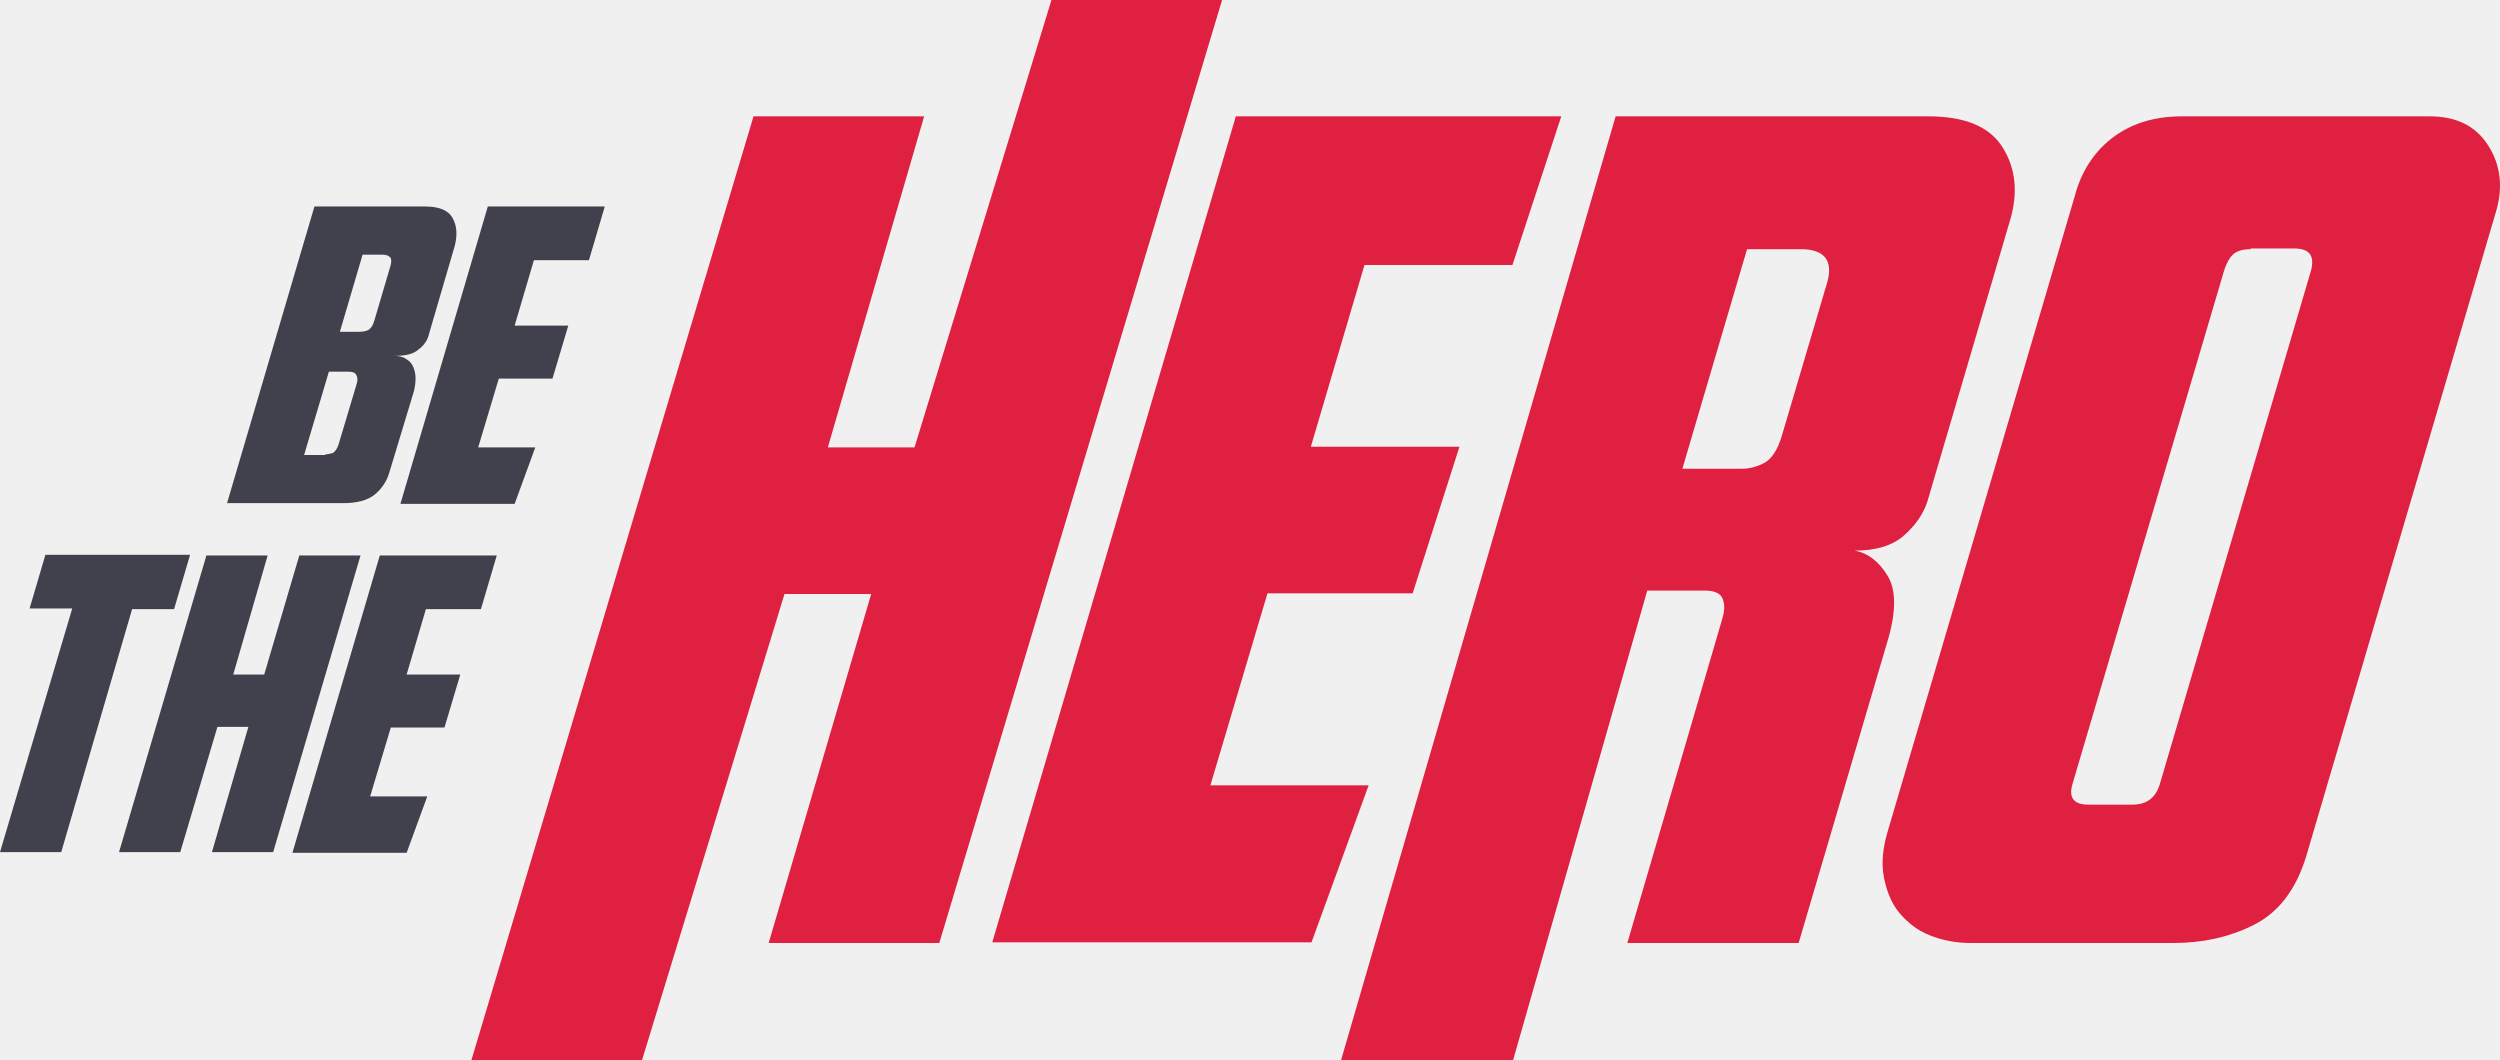
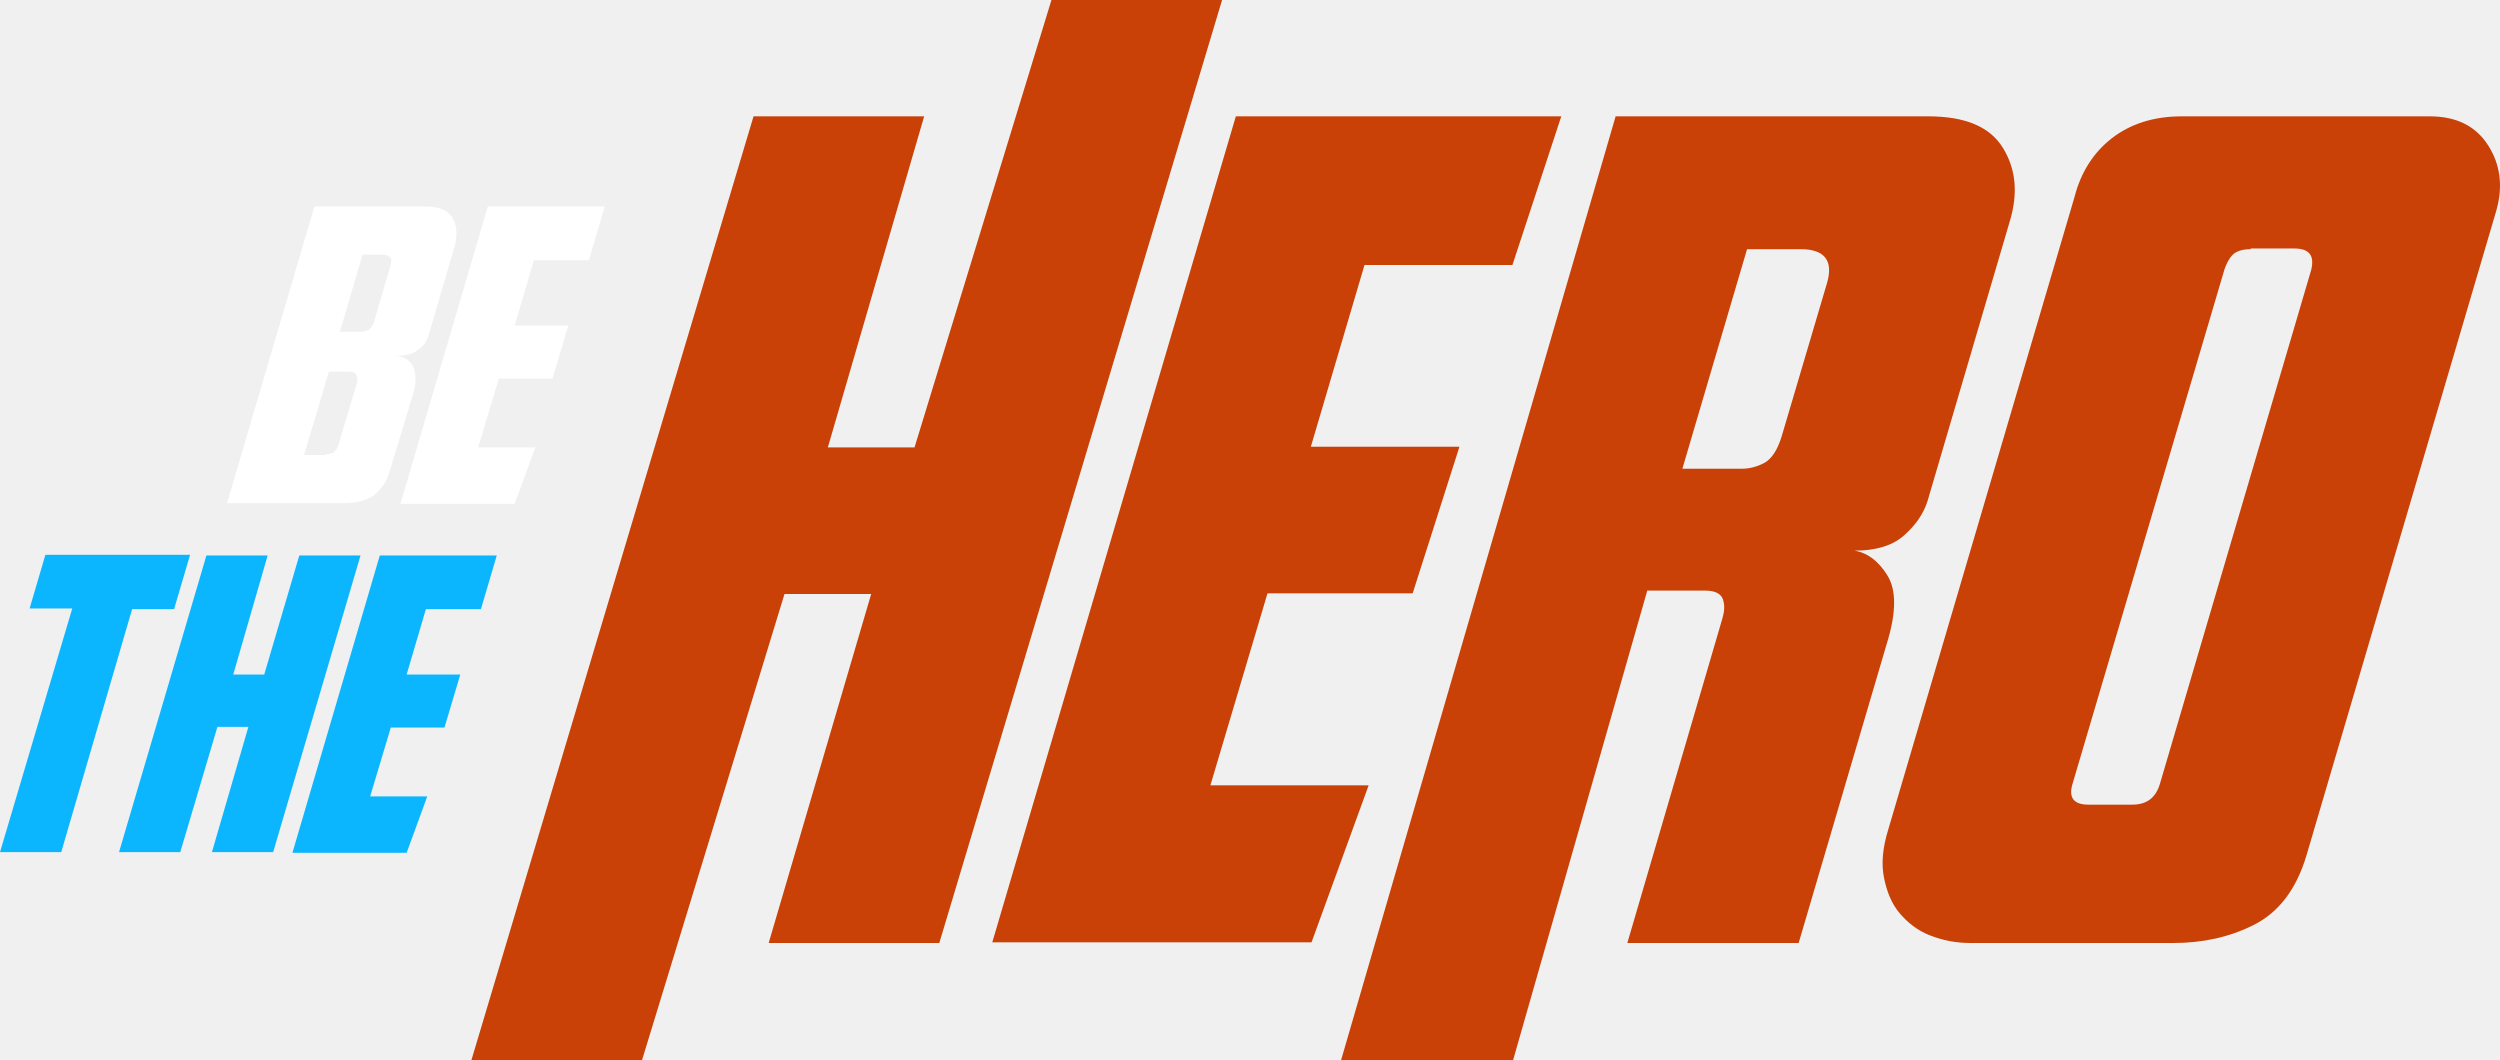
<svg xmlns="http://www.w3.org/2000/svg" width="250" height="106" viewBox="0 0 250 106" fill="none">
-   <path d="M93.93 94.299H76.867L87.118 59.401H78.449L64.207 106H47.144L75.353 11.633H92.416L82.784 44.74H91.453L105.145 0H122.208L93.93 94.299Z" fill="#E02041" />
-   <path d="M123.584 11.633H156.128L151.243 26.5H136.45L131.084 44.671H145.945L141.267 59.333H126.749L121.038 78.536H136.863L131.152 94.23H99.228L123.584 11.633Z" fill="#E02041" />
-   <path d="M151.312 106H134.111L161.563 11.633H192.8C196.515 11.633 198.992 12.665 200.299 14.799C201.607 16.933 201.813 19.342 200.988 22.095L192.731 50.178C192.318 51.417 191.561 52.518 190.392 53.551C189.222 54.583 187.571 55.065 185.438 55.065C186.745 55.271 187.846 56.097 188.741 57.543C189.635 58.988 189.635 61.191 188.741 64.151L179.865 94.299H162.733L172.228 61.879C172.434 61.191 172.503 60.571 172.297 59.952C172.09 59.333 171.471 59.057 170.439 59.057H164.728L151.312 106ZM174.154 46.874C174.98 46.874 175.737 46.667 176.494 46.255C177.182 45.842 177.732 45.016 178.145 43.708L182.686 28.358C183.374 26.087 182.479 24.917 180.071 24.917H174.705L168.237 46.874H174.154Z" fill="#E02041" />
-   <path d="M242.957 11.633C245.641 11.633 247.567 12.596 248.806 14.523C250.044 16.451 250.319 18.653 249.631 21.062L230.642 85.557C229.61 88.999 227.821 91.27 225.344 92.509C222.867 93.748 220.184 94.299 217.363 94.299H196.997C195.552 94.299 194.245 94.023 193.006 93.542C191.768 93.06 190.805 92.303 189.979 91.339C189.153 90.375 188.672 89.136 188.397 87.76C188.121 86.383 188.259 84.8 188.809 83.01L207.455 19.686C208.074 17.277 209.313 15.28 211.17 13.835C213.028 12.39 215.367 11.633 218.188 11.633H242.957ZM225.069 24.917C224.243 24.917 223.624 25.123 223.28 25.468C222.867 25.881 222.661 26.362 222.454 26.913L207.249 78.399C206.836 79.775 207.386 80.464 208.831 80.464H213.235C214.679 80.464 215.574 79.775 215.987 78.399L231.123 26.982C231.467 25.536 230.917 24.848 229.403 24.848H225.069V24.917Z" fill="#E02041" />
-   <path d="M31.443 20.649H42.52C43.965 20.649 44.86 21.062 45.272 21.82C45.685 22.577 45.754 23.471 45.479 24.573L42.864 33.521C42.727 34.071 42.383 34.553 41.832 34.966C41.282 35.448 40.456 35.586 39.424 35.586C39.975 35.586 40.387 35.723 40.663 35.93C41.007 36.136 41.213 36.412 41.351 36.756C41.488 37.1 41.557 37.444 41.557 37.857C41.557 38.27 41.488 38.683 41.419 39.027L38.943 47.218C38.667 48.182 38.117 48.939 37.429 49.49C36.741 50.04 35.64 50.316 34.333 50.316H22.705L31.443 20.649ZM32.544 45.429C32.819 45.429 33.094 45.36 33.301 45.291C33.507 45.153 33.714 44.878 33.851 44.465L35.64 38.477C35.778 38.064 35.778 37.788 35.64 37.513C35.502 37.238 35.227 37.169 34.814 37.169H32.888L30.411 45.497H32.544V45.429ZM35.915 33.177C36.328 33.177 36.672 33.108 36.879 32.97C37.085 32.833 37.291 32.557 37.429 32.075L39.011 26.706C39.149 26.294 39.149 26.018 39.08 25.812C38.943 25.605 38.667 25.468 38.255 25.468H36.259L33.989 33.177H35.915Z" fill="#41414D" />
-   <path d="M48.781 20.649H60.478L58.895 26.018H53.391L51.465 32.557H56.831L55.249 37.857H49.882L47.818 44.74H53.529L51.465 50.384H40.043L48.781 20.649Z" fill="#41414D" />
-   <path d="M18.99 55.547L17.407 60.916H13.21L6.123 85.213H0L7.224 60.847H2.959L4.541 55.478H18.99V55.547Z" fill="#41414D" />
-   <path d="M27.315 85.213H21.192L24.838 72.686H21.742L18.026 85.213H11.903L20.641 55.547H26.765L23.324 67.455H26.421L29.93 55.547H36.053L27.315 85.213Z" fill="#41414D" />
-   <path d="M37.979 55.547H49.676L48.093 60.916H42.589L40.663 67.455H46.029L44.447 72.755H39.08L37.016 79.638H42.727L40.663 85.282H29.241L37.979 55.547Z" fill="#41414D" />
+   <path d="M93.93 94.299H76.867L87.118 59.401H78.449L64.207 106H47.144L75.353 11.633H92.416L82.784 44.74H91.453L105.145 0H122.208L93.93 94.299Z" fill="#C94107" />
+   <path d="M123.584 11.633H156.128L151.243 26.5H136.45L131.084 44.671H145.945L141.267 59.333H126.749L121.038 78.536H136.863L131.152 94.23H99.228L123.584 11.633Z" fill="#C94107" />
+   <path d="M151.312 106H134.111L161.563 11.633H192.8C196.515 11.633 198.992 12.665 200.299 14.799C201.607 16.933 201.813 19.342 200.988 22.095L192.731 50.178C192.318 51.417 191.561 52.518 190.392 53.551C189.222 54.583 187.571 55.065 185.438 55.065C186.745 55.271 187.846 56.097 188.741 57.543C189.635 58.988 189.635 61.191 188.741 64.151L179.865 94.299H162.733L172.228 61.879C172.434 61.191 172.503 60.571 172.297 59.952C172.09 59.333 171.471 59.057 170.439 59.057H164.728L151.312 106ZM174.154 46.874C174.98 46.874 175.737 46.667 176.494 46.255C177.182 45.842 177.732 45.016 178.145 43.708L182.686 28.358C183.374 26.087 182.479 24.917 180.071 24.917H174.705L168.237 46.874H174.154Z" fill="#C94107" />
+   <path d="M242.957 11.633C245.641 11.633 247.567 12.596 248.806 14.523C250.044 16.451 250.319 18.653 249.631 21.062L230.642 85.557C229.61 88.999 227.821 91.27 225.344 92.509C222.867 93.748 220.184 94.299 217.363 94.299H196.997C195.552 94.299 194.245 94.023 193.006 93.542C191.768 93.06 190.805 92.303 189.979 91.339C189.153 90.375 188.672 89.136 188.397 87.76C188.121 86.383 188.259 84.8 188.809 83.01L207.455 19.686C208.074 17.277 209.313 15.28 211.17 13.835C213.028 12.39 215.367 11.633 218.188 11.633H242.957ZM225.069 24.917C224.243 24.917 223.624 25.123 223.28 25.468C222.867 25.881 222.661 26.362 222.454 26.913L207.249 78.399C206.836 79.775 207.386 80.464 208.831 80.464H213.235C214.679 80.464 215.574 79.775 215.987 78.399L231.123 26.982C231.467 25.536 230.917 24.848 229.403 24.848H225.069V24.917Z" fill="#C94107" />
+   <path d="M31.443 20.649H42.52C43.965 20.649 44.86 21.062 45.272 21.82C45.685 22.577 45.754 23.471 45.479 24.573L42.864 33.521C42.727 34.071 42.383 34.553 41.832 34.966C41.282 35.448 40.456 35.586 39.424 35.586C39.975 35.586 40.387 35.723 40.663 35.93C41.007 36.136 41.213 36.412 41.351 36.756C41.488 37.1 41.557 37.444 41.557 37.857C41.557 38.27 41.488 38.683 41.419 39.027L38.943 47.218C38.667 48.182 38.117 48.939 37.429 49.49C36.741 50.04 35.64 50.316 34.333 50.316H22.705L31.443 20.649ZM32.544 45.429C32.819 45.429 33.094 45.36 33.301 45.291C33.507 45.153 33.714 44.878 33.851 44.465L35.64 38.477C35.778 38.064 35.778 37.788 35.64 37.513C35.502 37.238 35.227 37.169 34.814 37.169H32.888L30.411 45.497H32.544V45.429ZM35.915 33.177C36.328 33.177 36.672 33.108 36.879 32.97C37.085 32.833 37.291 32.557 37.429 32.075L39.011 26.706C39.149 26.294 39.149 26.018 39.08 25.812C38.943 25.605 38.667 25.468 38.255 25.468H36.259L33.989 33.177H35.915V33.177Z" fill="white" />
+   <path d="M48.781 20.649H60.478L58.895 26.018H53.391L51.465 32.557H56.831L55.249 37.857H49.882L47.818 44.74H53.529L51.465 50.384H40.043L48.781 20.649Z" fill="white" />
+   <path d="M18.99 55.547L17.407 60.916H13.21L6.123 85.213H0L7.224 60.847H2.959L4.541 55.478H18.99V55.547Z" fill="#0CB6FF" />
+   <path d="M27.315 85.213H21.192L24.838 72.686H21.742L18.026 85.213H11.903L20.641 55.547H26.765L23.324 67.455H26.421L29.93 55.547H36.053L27.315 85.213Z" fill="#0CB6FF" />
+   <path d="M37.979 55.547H49.676L48.093 60.916H42.589L40.663 67.455H46.029L44.447 72.755H39.08L37.016 79.638H42.727L40.663 85.282H29.241L37.979 55.547Z" fill="#0CB6FF" />
</svg>
